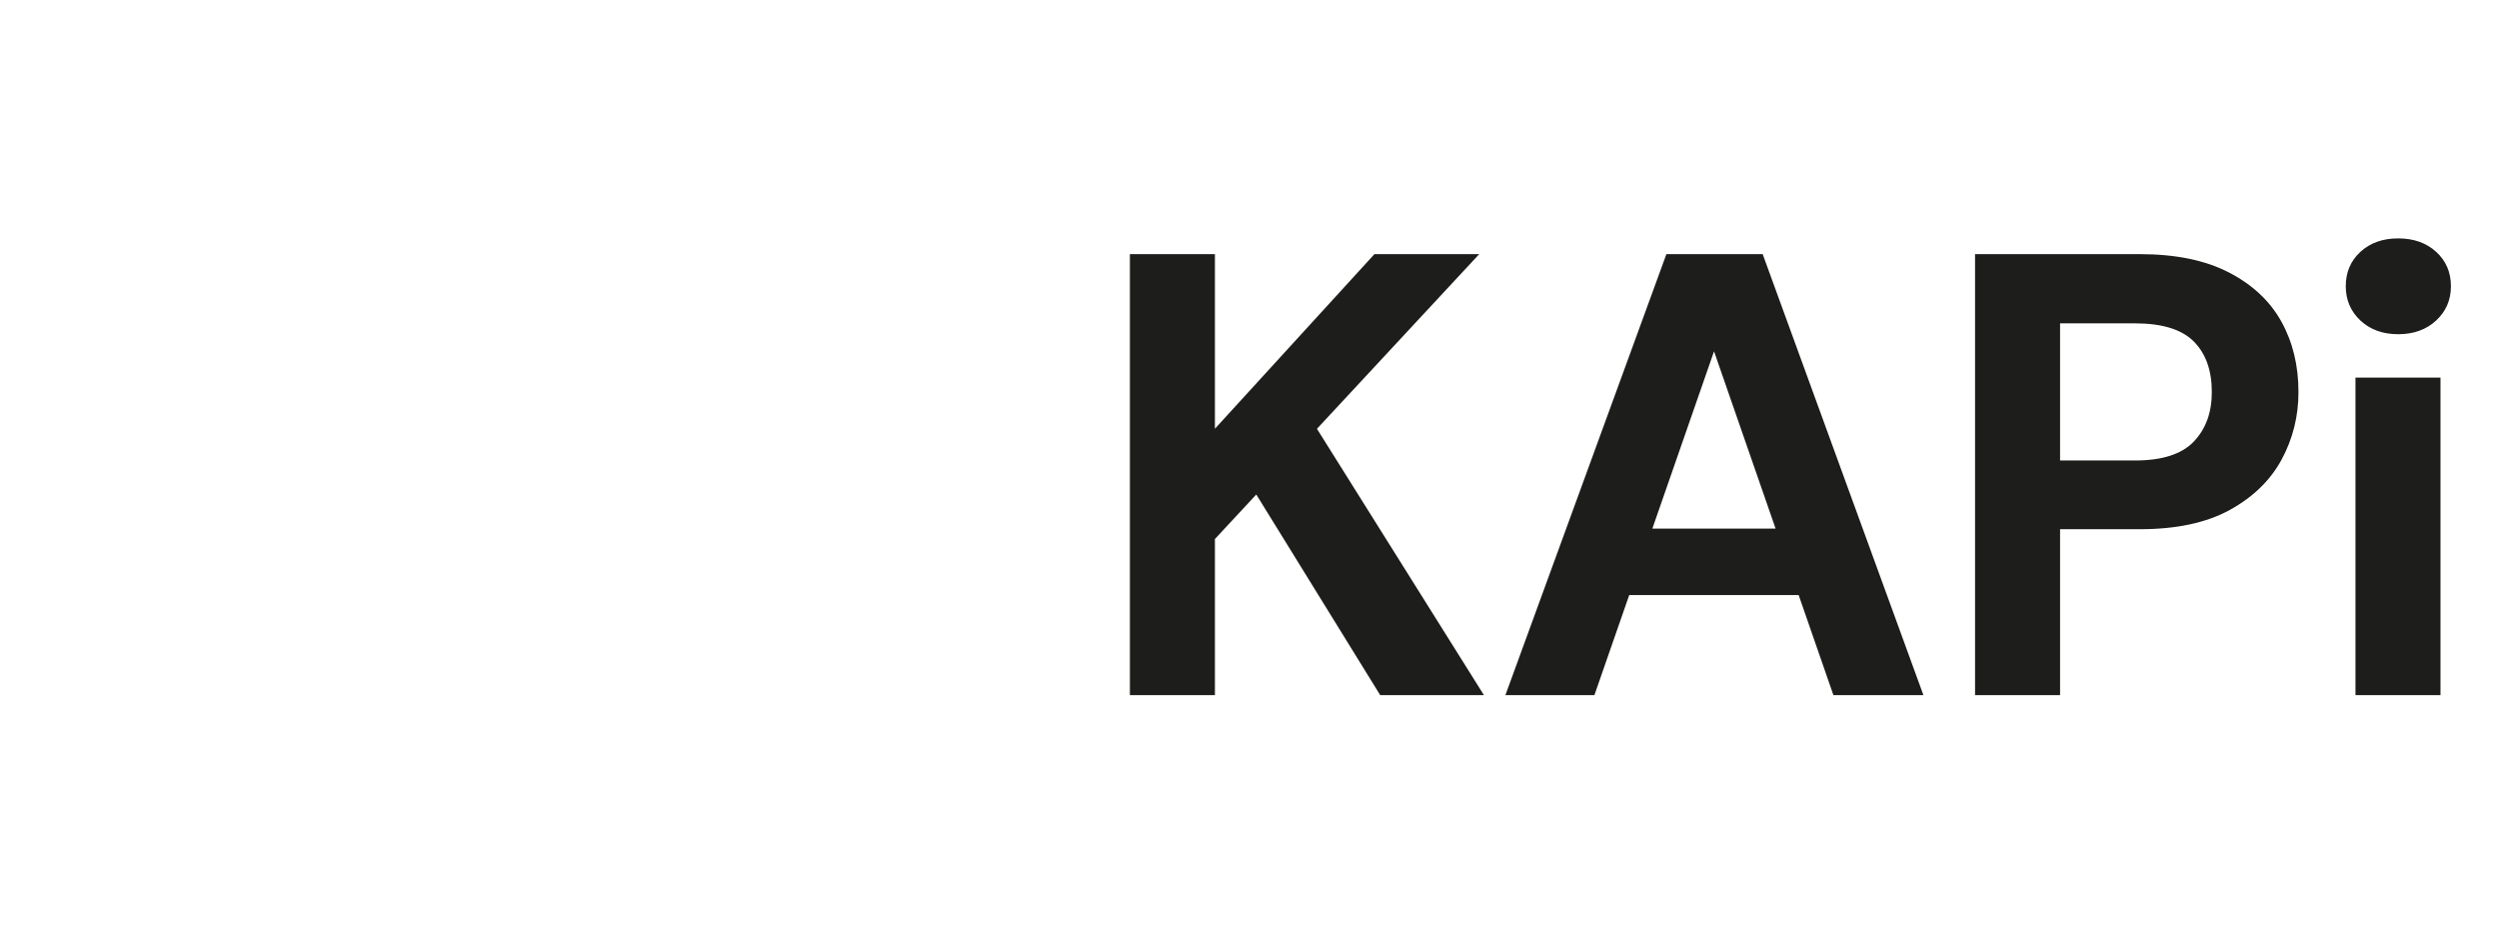
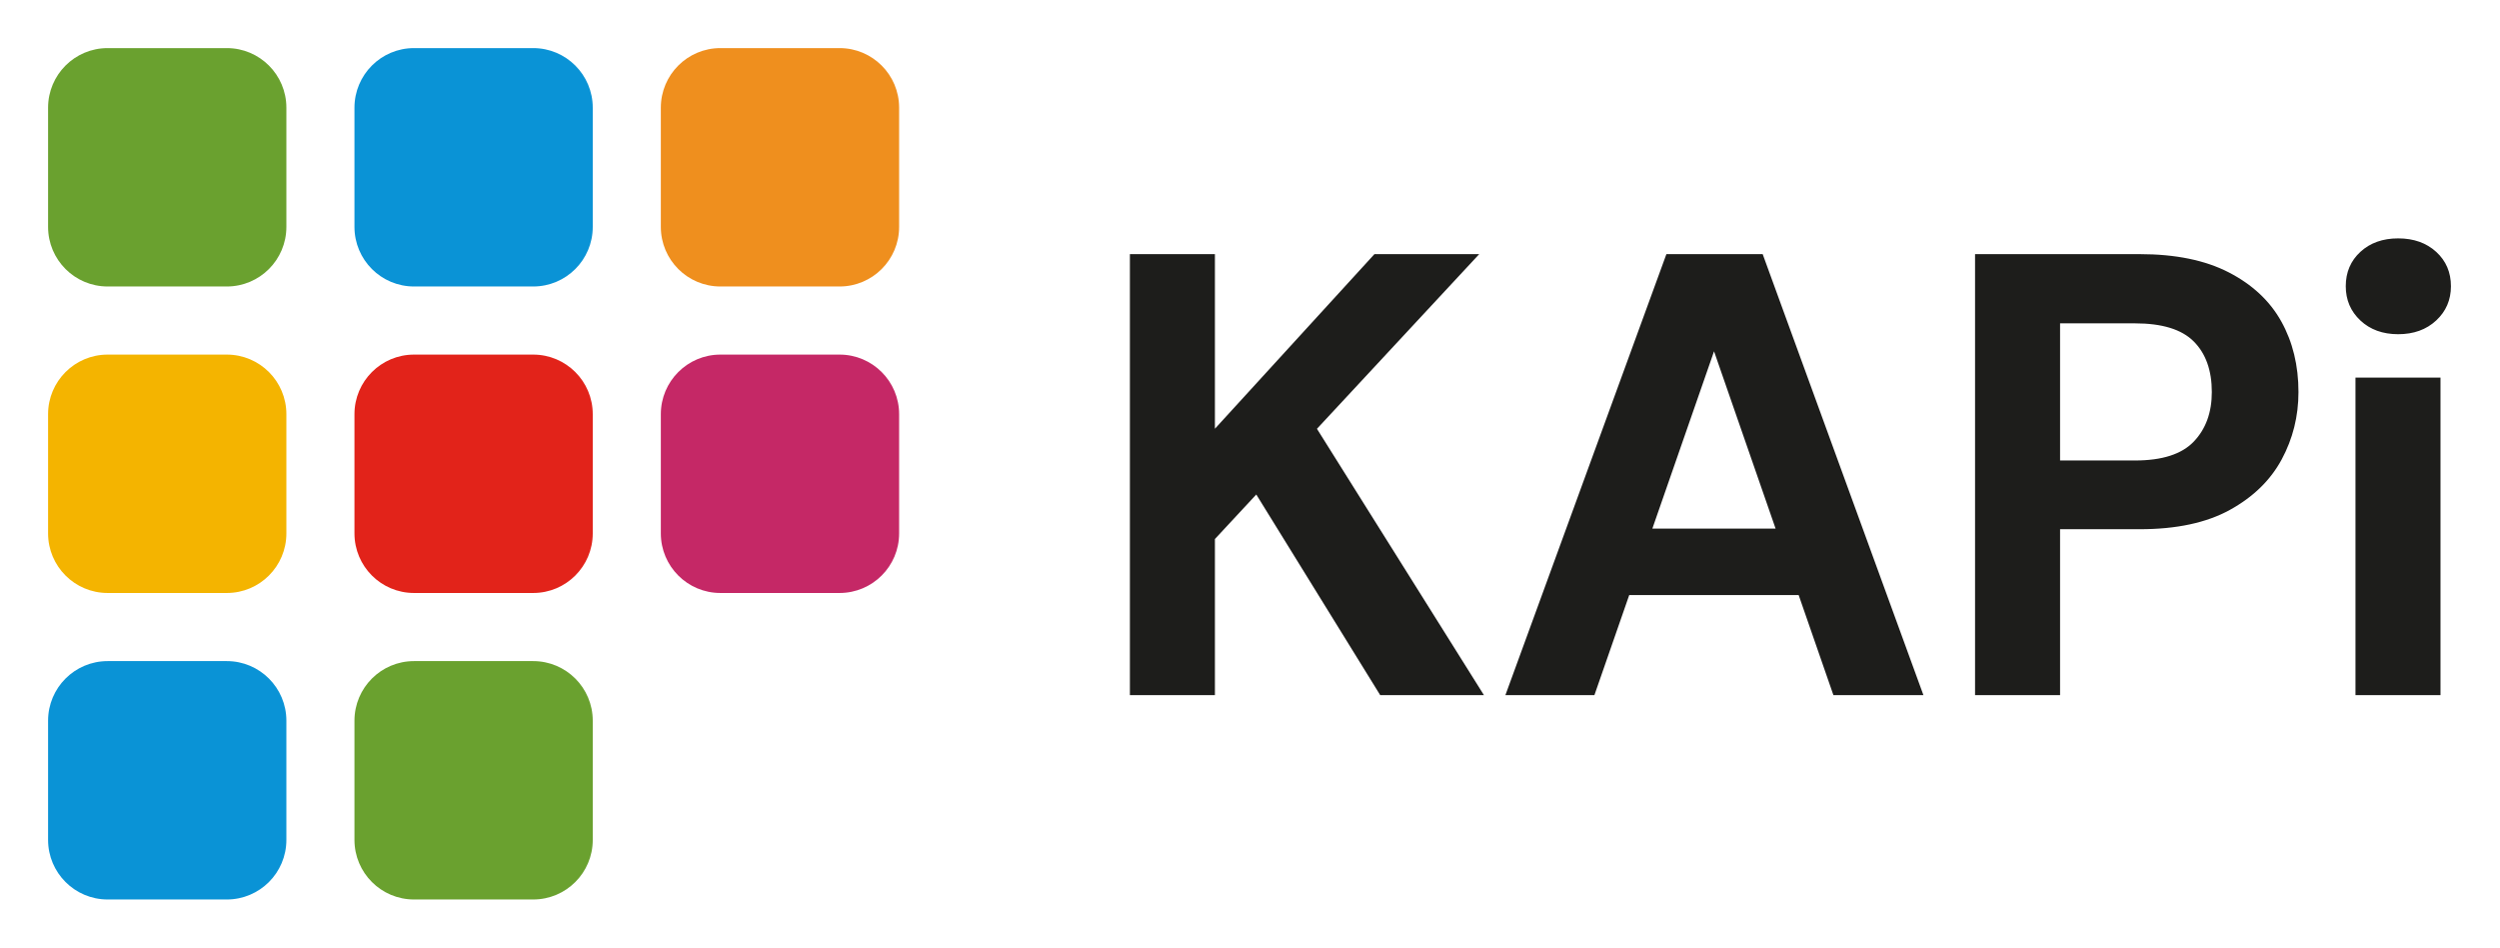
<svg xmlns="http://www.w3.org/2000/svg" viewBox="-5.65 -5.65 293.64 111.29" role="img" aria-label="KAPi">
-   <rect x="0" y="0" rx="7" fill="#6aa12f" />
-   <rect x="36" y="0" rx="7" fill="#0a93d6" />
-   <rect x="72" y="0" rx="7" fill="#ef8f1e" />
-   <rect x="0" y="36" rx="7" fill="#f4b400" />
-   <rect x="36" y="36" rx="7" fill="#e2231a" />
-   <rect x="72" y="36" rx="7" fill="#c52866" />
-   <rect x="0" y="72" rx="7" fill="#0a93d6" />
-   <rect x="36" y="72" rx="7" fill="#6aa12f" />
+   <rect x="0" y="0" width="28" height="28" rx="7" fill="#6aa12f" />
+   <rect x="36" y="0" width="28" height="28" rx="7" fill="#0a93d6" />
+   <rect x="72" y="0" width="28" height="28" rx="7" fill="#ef8f1e" />
+   <rect x="0" y="36" width="28" height="28" rx="7" fill="#f4b400" />
+   <rect x="36" y="36" width="28" height="28" rx="7" fill="#e2231a" />
+   <rect x="72" y="36" width="28" height="28" rx="7" fill="#c52866" />
+   <rect x="0" y="72" width="28" height="28" rx="7" fill="#0a93d6" />
+   <rect x="36" y="72" width="28" height="28" rx="7" fill="#6aa12f" />
  <path fill="#1d1d1b" transform="translate(122 76) scale(0.74)" d="M6.914 0.0V-70.0H20.414V-42.286L45.745 -70.0H62.382L36.617 -42.276L63.134 0.0H46.662L26.983 -31.848L20.414 -24.779V0.0ZM66.538 0.0 92.103 -70.0H107.393L132.917 0.0H118.624L99.669 -54.576L80.672 0.0ZM77.81 -15.89 81.383 -26.441H117.01L120.524 -15.89ZM141.114 0.0V-70.0H167.255Q175.79 -70.0 181.403 -67.103Q187.017 -64.207 189.743 -59.314Q192.469 -54.421 192.469 -48.11Q192.469 -42.352 189.802 -37.409Q187.134 -32.466 181.571 -29.402Q176.007 -26.338 167.255 -26.338H154.614V0.0ZM154.614 -37.248H166.51Q172.976 -37.248 175.843 -40.245Q178.71 -43.241 178.71 -48.11Q178.71 -53.262 175.843 -56.138Q172.976 -59.014 166.51 -59.014H154.614ZM201.521 0.0V-50.4H215.021V0.0ZM208.3 -57.29Q204.628 -57.29 202.303 -59.467Q199.979 -61.645 199.979 -64.907Q199.979 -68.228 202.303 -70.364Q204.628 -72.5 208.3 -72.5Q211.99 -72.5 214.334 -70.364Q216.679 -68.228 216.679 -64.907Q216.679 -61.645 214.334 -59.467Q211.99 -57.29 208.3 -57.29Z" />
</svg>
